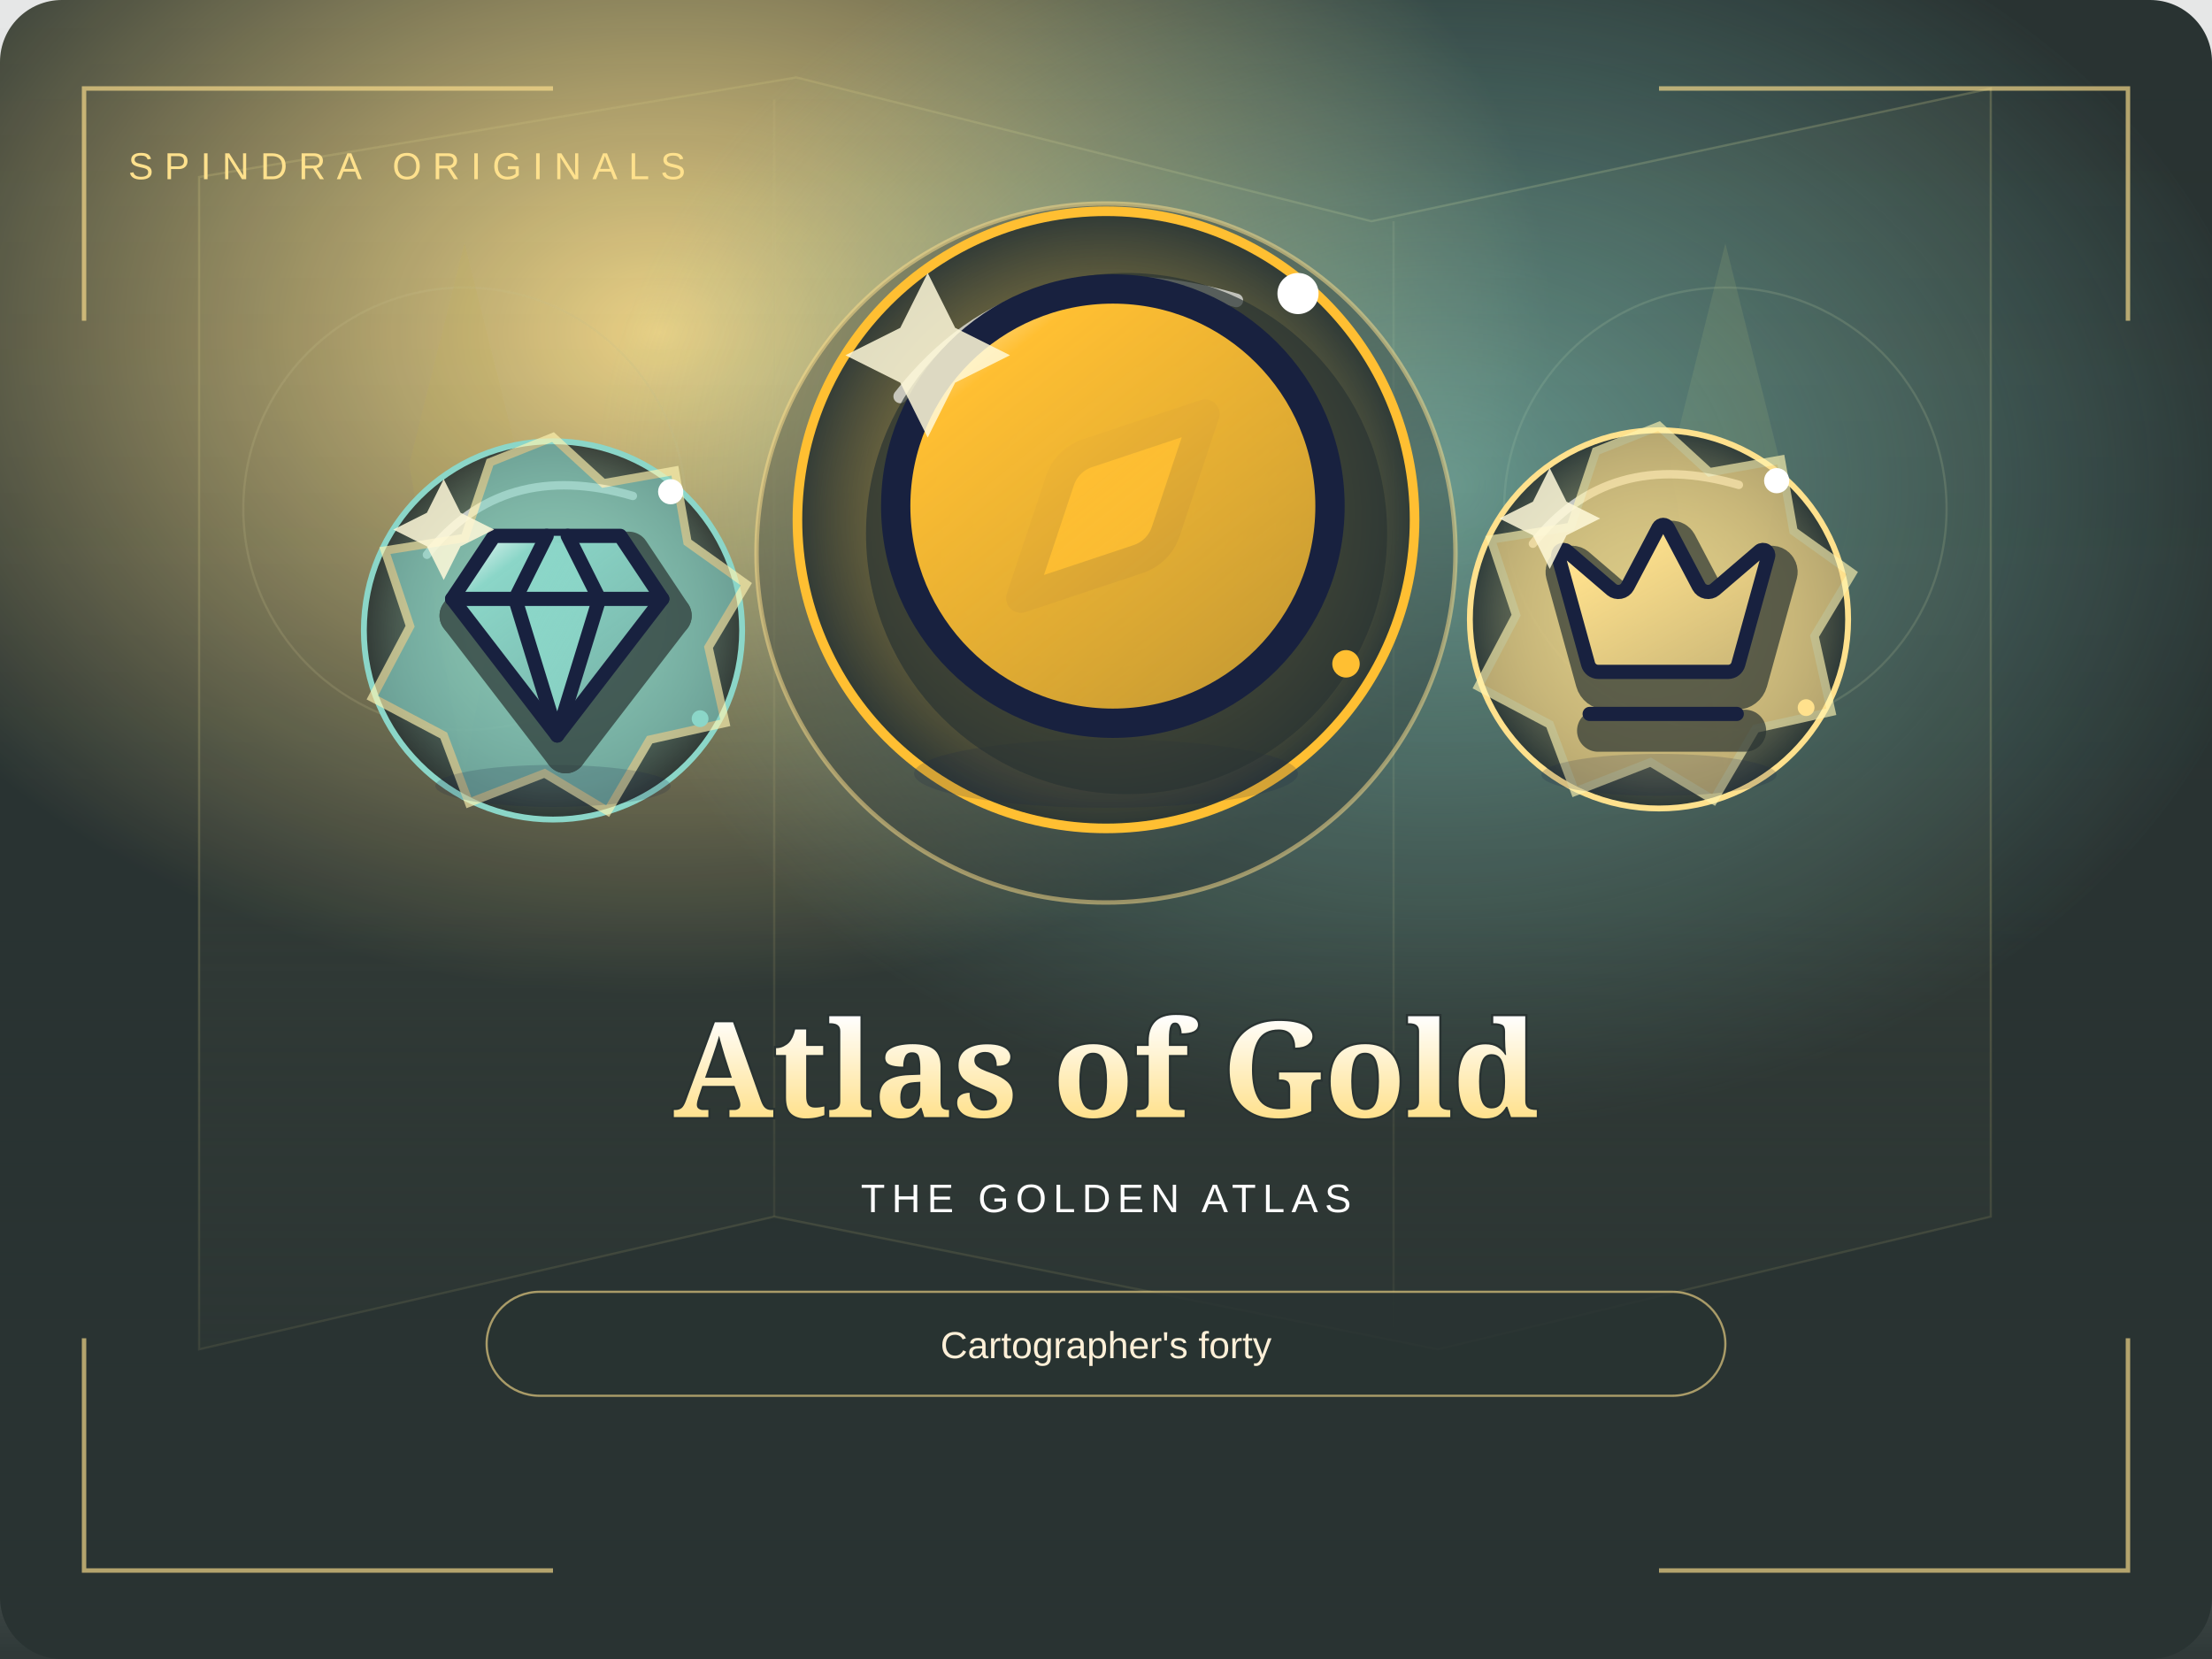
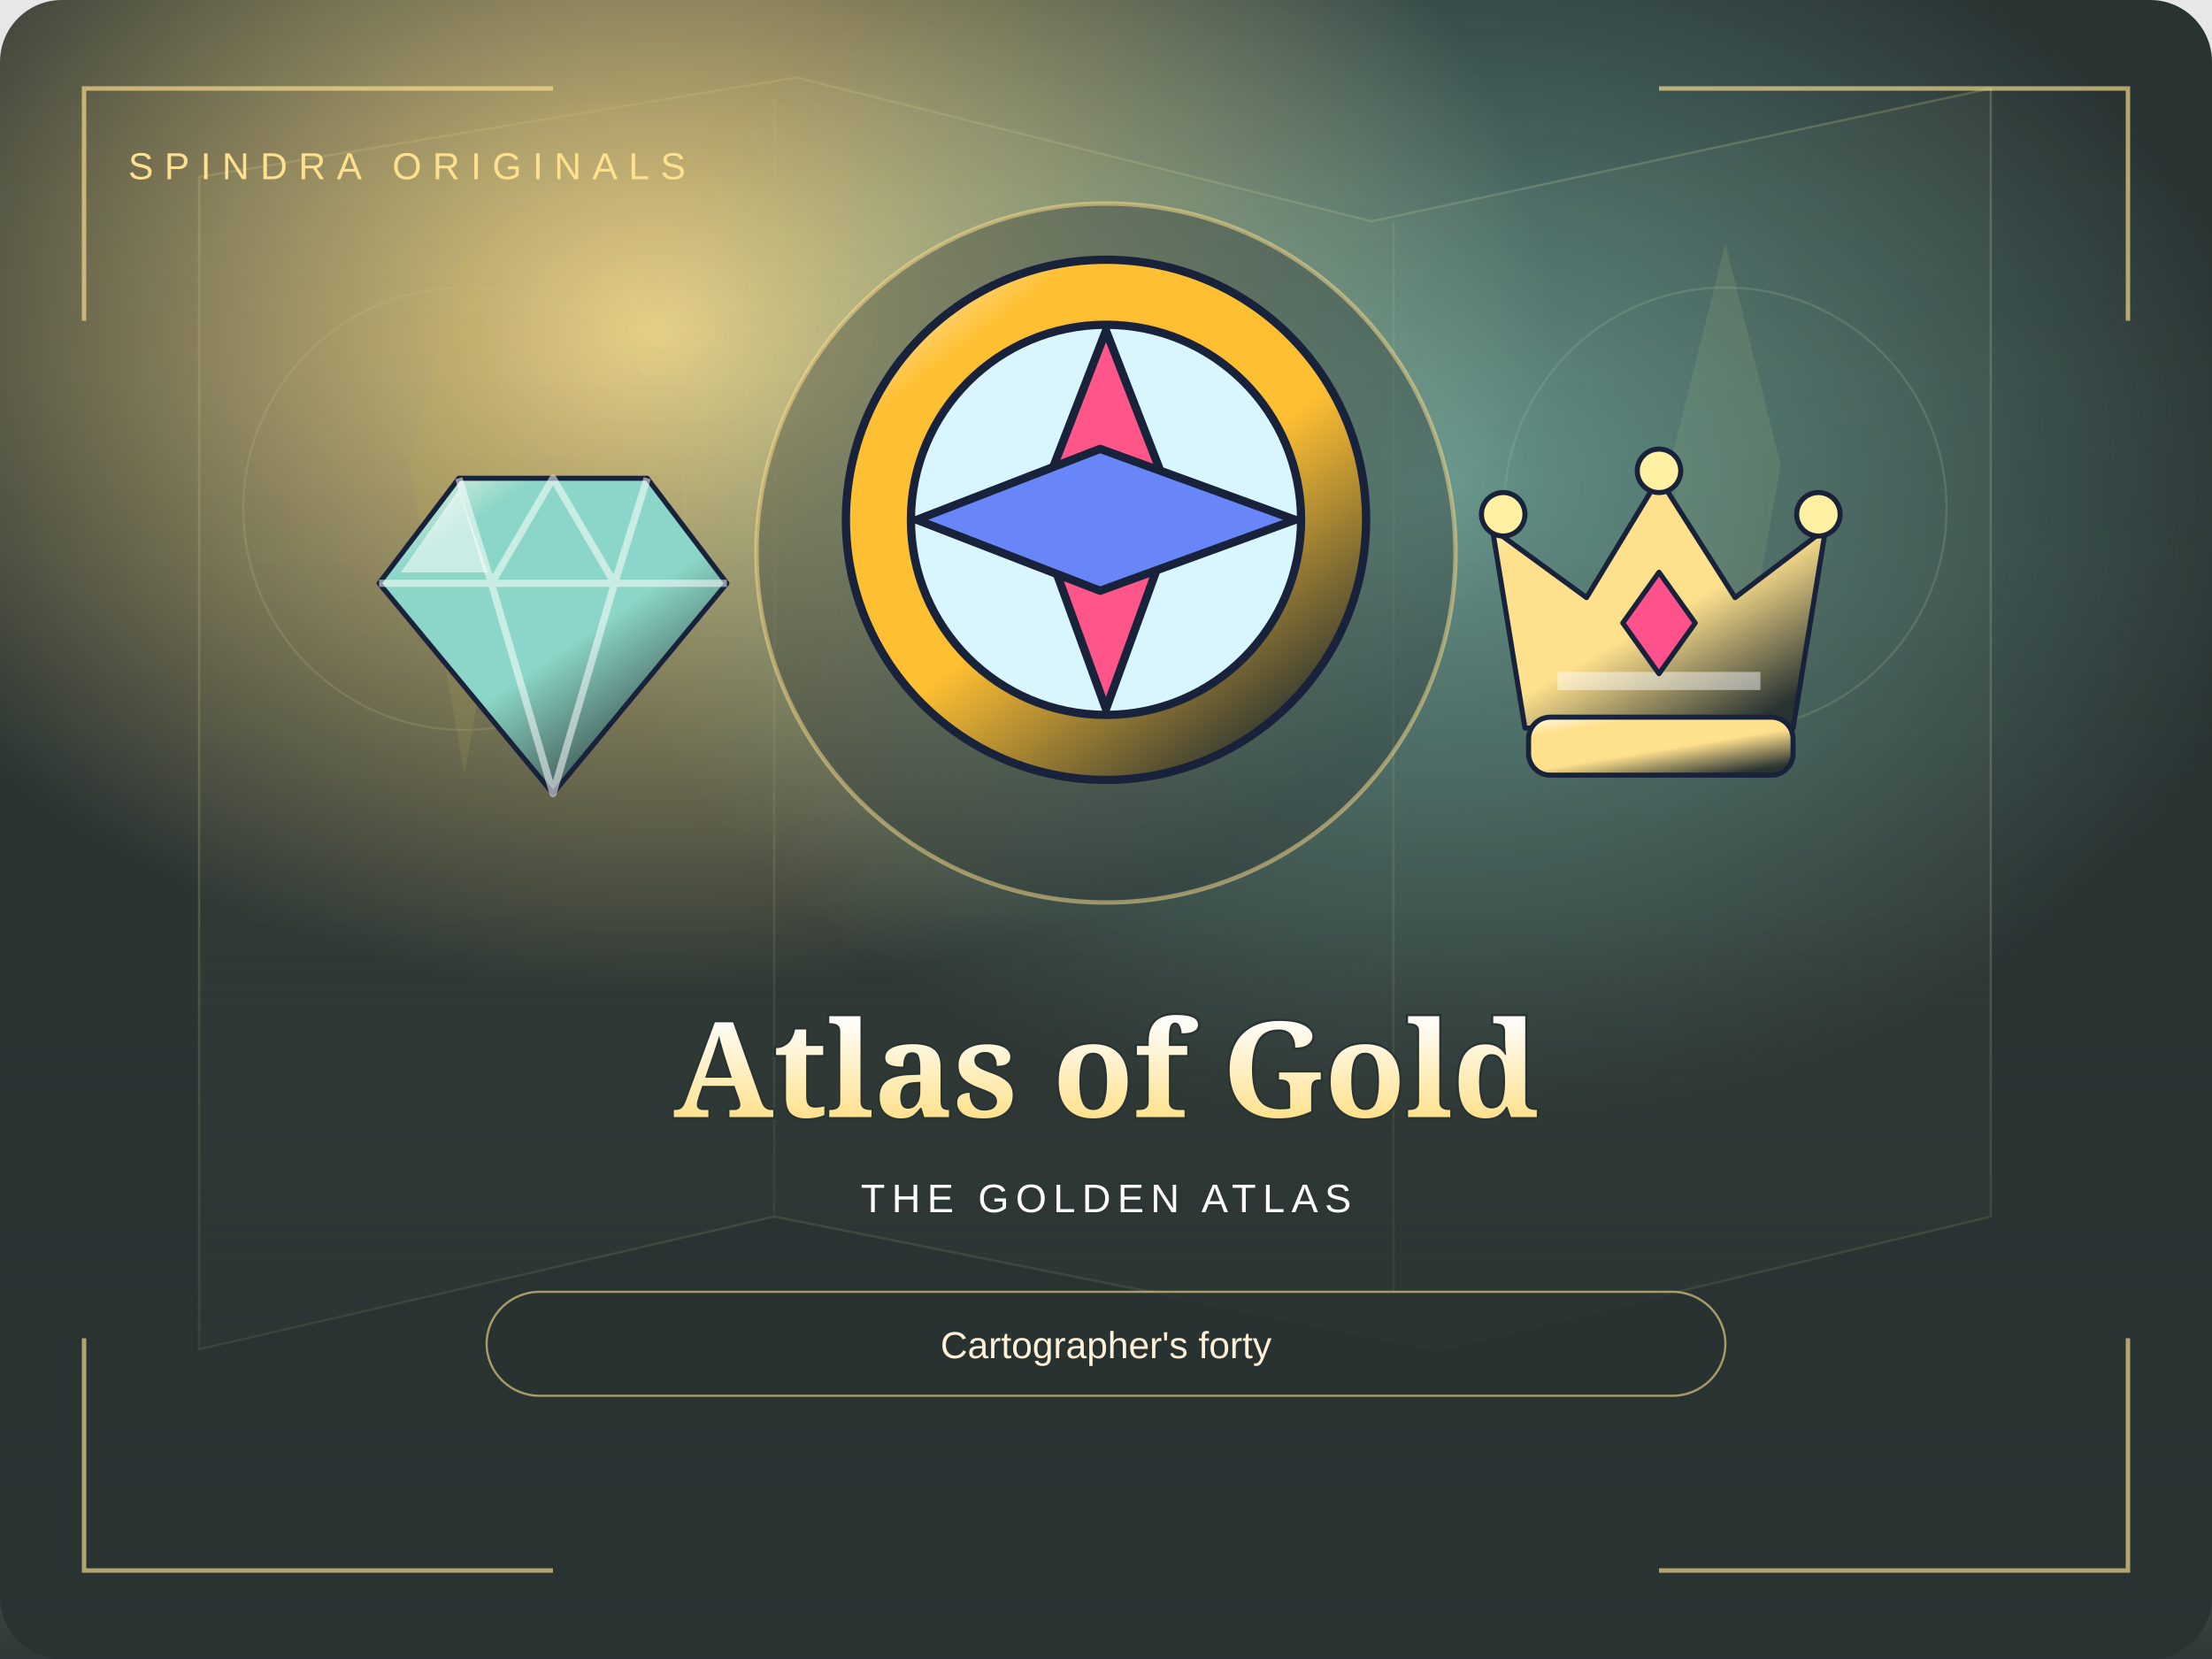
<svg xmlns="http://www.w3.org/2000/svg" width="1000" height="750" viewBox="0 0 1000 750">
  <defs>
    <radialGradient id="cover-bg" cx=".3" cy=".2" r="1">
      <stop stop-color="#ffe18d" />
      <stop offset=".4" stop-color="#293332" />
      <stop offset="1" stop-color="#293332" />
    </radialGradient>
    <radialGradient id="cover-halo">
      <stop stop-color="#8bd6c8" stop-opacity=".65" />
      <stop offset="1" stop-color="#8bd6c8" stop-opacity="0" />
    </radialGradient>
    <linearGradient id="cover-shade" x2="0" y2="1">
      <stop stop-color="#293332" stop-opacity=".05" />
      <stop offset=".55" stop-color="#293332" stop-opacity=".15" />
      <stop offset="1" stop-color="#293332" stop-opacity=".97" />
    </linearGradient>
    <linearGradient id="title-ink" x2="0" y2="1">
      <stop stop-color="#ffffff" />
      <stop offset="1" stop-color="#ffe18d" />
    </linearGradient>
  </defs>
  <rect width="1000" height="750" rx="28" fill="url(#cover-bg)" />
  <g opacity=".8">
    <svg x="0" y="0" width="1000" height="650" class="slot-scenery scenery-map" viewBox="0 0 1000 650" preserveAspectRatio="xMidYMid slice" aria-hidden="true">
      <path d="M90 80L360 35L620 100L900 40V550L650 610L350 550L90 610Z" fill="#cfc48a11" stroke="#d7ca8155" />
      <path d="M350 45V550M630 100V600" stroke="#d4c48033" />
      <g>
        <circle cx="210" cy="230" r="100" fill="none" stroke="#cfc88e44" />
        <path d="M210 110l25 100l-25 140l-25-140Z" fill="#cfb95c33" />
      </g>
      <g>
        <circle cx="780" cy="230" r="100" fill="none" stroke="#cfc88e44" />
        <path d="M780 110l25 100l-25 140l-25-140Z" fill="#cfb95c33" />
      </g>
    </svg>
  </g>
  <ellipse cx="650" cy="220" rx="380" ry="290" fill="url(#cover-halo)" />
  <rect width="1000" height="750" fill="url(#cover-shade)" />
  <path d="M38 145V40H250M750 40H962V145M38 605V710H250M750 710H962V605" fill="none" stroke="#ffe18d" stroke-width="2" opacity=".65" />
  <circle cx="500" cy="250" r="158" fill="#293332" fill-opacity=".35" stroke="#ffe18d" stroke-width="2" stroke-opacity=".5" />
-   <svg x="155" y="190" width="190" height="190" class="symbol-frame" viewBox="0 0 100 100" aria-hidden="true">
+   <svg x="155" y="190" width="190" height="190" class="symbol-frame" viewBox="-8 -8 116 116" aria-hidden="true">
    <defs>
-       <radialGradient id="atlas-of-gold-5-155-R0-medal">
-         <stop stop-color="#8bd6c8" stop-opacity=".35" />
-         <stop offset="1" stop-color="#293332" stop-opacity=".9" />
-       </radialGradient>
-       <linearGradient id="atlas-of-gold-5-155-R0" x1="0" y1="0" x2=".8" y2="1">
-         <stop stop-color="#ffffff" />
+       <linearGradient id="atlas-of-gold-5-155-R0" x1="0" y1="0" x2=".75" y2="1">
+         <stop stop-color="#fff9e8" />
        <stop offset=".22" stop-color="#8bd6c8" />
-         <stop offset="1" stop-color="#8bd6c8" stop-opacity=".7" />
+         <stop offset=".6" stop-color="#8bd6c8" />
+         <stop offset="1" stop-color="#293332" />
      </linearGradient>
    </defs>
-     <circle cx="50" cy="50" r="45" fill="url(#atlas-of-gold-5-155-R0-medal)" stroke="#8bd6c8" stroke-width="1.4" />
-     <path d="M20 32Q38 9 69 18" fill="none" stroke="#ffffff" stroke-opacity=".65" stroke-width="2" stroke-linecap="round" />
-     <path d="M50 4L62 15L79 12L82 29L96 39L87 54L91 72L73 76L63 93L48 84L30 91L24 75L7 66L16 49L10 31L29 28L35 10Z" fill="#8bd6c8" stroke="#fff4b1" stroke-width="2" opacity=".65" />
-     <ellipse cx="50" cy="87" rx="28" ry="5" fill="#172243" opacity=".18" />
-     <svg width="60" height="60" viewBox="0 0 24 24" fill="#293332" stroke="#293332" stroke-width="4" stroke-linecap="round" stroke-linejoin="round" class="lucide lucide-gem" x="23" y="24" opacity=".7">
-       <path d="M6 3h12l4 6-10 13L2 9Z" />
-       <path d="M11 3 8 9l4 13 4-13-3-6" />
-       <path d="M2 9h20" />
-     </svg>
-     <svg width="60" height="60" viewBox="0 0 24 24" fill="url(#atlas-of-gold-5-155-R0)" stroke="#18213f" stroke-width="1.35" stroke-linecap="round" stroke-linejoin="round" class="lucide lucide-gem" x="21" y="20">
-       <path d="M6 3h12l4 6-10 13L2 9Z" />
-       <path d="M11 3 8 9l4 13 4-13-3-6" />
-       <path d="M2 9h20" />
-     </svg>
-     <path d="M20 22L24 14L28 22L36 26L28 30L24 38L20 30L12 26Z" fill="#fff9d9" opacity=".85" />
-     <circle cx="78" cy="17" r="3" fill="#fff" />
-     <circle cx="85" cy="71" r="2" fill="#8bd6c8" />
+     <g class="slot-object object-gem" fill="url(#atlas-of-gold-5-155-R0)" stroke="#18223b" stroke-width="1.4" stroke-linejoin="round">
+       <path d="M24 8h52l22 29-48 58L2 37Z" />
+       <path d="M24 8l9 29L50 95 67 37 76 8M2 37h96M33 37L50 8l17 29" fill="none" stroke="#fff8" stroke-width="2" />
+       <path d="M24 11L8 34h24Z" fill="#fff8" stroke="none" />
+     </g>
  </svg>
-   <svg x="655" y="185" width="190" height="190" class="symbol-frame" viewBox="0 0 100 100" aria-hidden="true">
+   <svg x="655" y="185" width="190" height="190" class="symbol-frame" viewBox="-8 -8 116 116" aria-hidden="true">
    <defs>
-       <radialGradient id="atlas-of-gold-6-655-R0-medal">
-         <stop stop-color="#ffe18d" stop-opacity=".35" />
-         <stop offset="1" stop-color="#293332" stop-opacity=".9" />
-       </radialGradient>
-       <linearGradient id="atlas-of-gold-6-655-R0" x1="0" y1="0" x2=".8" y2="1">
-         <stop stop-color="#ffffff" />
+       <linearGradient id="atlas-of-gold-6-655-R0" x1="0" y1="0" x2=".75" y2="1">
+         <stop stop-color="#fff9e8" />
        <stop offset=".22" stop-color="#ffe18d" />
-         <stop offset="1" stop-color="#ffe18d" stop-opacity=".7" />
+         <stop offset=".6" stop-color="#ffe18d" />
+         <stop offset="1" stop-color="#293332" />
      </linearGradient>
    </defs>
-     <circle cx="50" cy="50" r="45" fill="url(#atlas-of-gold-6-655-R0-medal)" stroke="#ffe18d" stroke-width="1.4" />
-     <path d="M20 32Q38 9 69 18" fill="none" stroke="#ffffff" stroke-opacity=".65" stroke-width="2" stroke-linecap="round" />
-     <path d="M50 4L62 15L79 12L82 29L96 39L87 54L91 72L73 76L63 93L48 84L30 91L24 75L7 66L16 49L10 31L29 28L35 10Z" fill="#ffe18d" stroke="#fff4b1" stroke-width="2" opacity=".65" />
-     <ellipse cx="50" cy="87" rx="28" ry="5" fill="#172243" opacity=".18" />
-     <svg width="60" height="60" viewBox="0 0 24 24" fill="#293332" stroke="#293332" stroke-width="4" stroke-linecap="round" stroke-linejoin="round" class="lucide lucide-crown" x="23" y="24" opacity=".7">
-       <path d="M11.562 3.266a.5.5 0 0 1 .876 0L15.39 8.87a1 1 0 0 0 1.516.294L21.183 5.5a.5.5 0 0 1 .798.519l-2.834 10.246a1 1 0 0 1-.956.734H5.81a1 1 0 0 1-.957-.734L2.02 6.02a.5.5 0 0 1 .798-.519l4.276 3.664a1 1 0 0 0 1.516-.294z" />
-       <path d="M5 21h14" />
-     </svg>
-     <svg width="60" height="60" viewBox="0 0 24 24" fill="url(#atlas-of-gold-6-655-R0)" stroke="#18213f" stroke-width="1.35" stroke-linecap="round" stroke-linejoin="round" class="lucide lucide-crown" x="21" y="20">
-       <path d="M11.562 3.266a.5.5 0 0 1 .876 0L15.39 8.87a1 1 0 0 0 1.516.294L21.183 5.5a.5.5 0 0 1 .798.519l-2.834 10.246a1 1 0 0 1-.956.734H5.81a1 1 0 0 1-.957-.734L2.02 6.02a.5.5 0 0 1 .798-.519l4.276 3.664a1 1 0 0 0 1.516-.294z" />
-       <path d="M5 21h14" />
-     </svg>
-     <path d="M20 22L24 14L28 22L36 26L28 30L24 38L20 30L12 26Z" fill="#fff9d9" opacity=".85" />
-     <circle cx="78" cy="17" r="3" fill="#fff" />
-     <circle cx="85" cy="71" r="2" fill="#ffe18d" />
+     <g class="slot-object object-crown" fill="url(#atlas-of-gold-6-655-R0)" stroke="#18223b" stroke-width="1.4" stroke-linejoin="round">
+       <path d="M13 80L4 25l26 19L50 11l21 33 25-19-9 55Z" />
+       <rect x="14" y="77" width="73" height="16" rx="6" />
+       <path d="M22 67h56" stroke="#fff7" stroke-width="5" />
+       <path d="M50 37l10 14-10 14-10-14Z" fill="#ff528c" />
+       <circle cx="7" cy="21" r="6" fill="#fff0a2" />
+       <circle cx="50" cy="9" r="6" fill="#fff0a2" />
+       <circle cx="94" cy="21" r="6" fill="#fff0a2" />
+     </g>
  </svg>
-   <svg x="345" y="80" width="310" height="310" class="symbol-frame" viewBox="0 0 100 100" aria-hidden="true">
+   <svg x="345" y="80" width="310" height="310" class="symbol-frame" viewBox="-8 -8 116 116" aria-hidden="true">
    <defs>
-       <radialGradient id="atlas-of-gold-0-345-R0-medal">
-         <stop stop-color="#ffbf32" stop-opacity=".35" />
-         <stop offset="1" stop-color="#293332" stop-opacity=".9" />
-       </radialGradient>
-       <linearGradient id="atlas-of-gold-0-345-R0" x1="0" y1="0" x2=".8" y2="1">
-         <stop stop-color="#ffffff" />
+       <linearGradient id="atlas-of-gold-0-345-R0" x1="0" y1="0" x2=".75" y2="1">
+         <stop stop-color="#fff9e8" />
        <stop offset=".22" stop-color="#ffbf32" />
-         <stop offset="1" stop-color="#ffbf32" stop-opacity=".7" />
+         <stop offset=".6" stop-color="#ffbf32" />
+         <stop offset="1" stop-color="#293332" />
      </linearGradient>
    </defs>
-     <circle cx="50" cy="50" r="45" fill="url(#atlas-of-gold-0-345-R0-medal)" stroke="#ffbf32" stroke-width="1.4" />
-     <path d="M20 32Q38 9 69 18" fill="none" stroke="#ffffff" stroke-opacity=".65" stroke-width="2" stroke-linecap="round" />
-     <ellipse cx="50" cy="87" rx="28" ry="5" fill="#172243" opacity=".18" />
-     <svg width="76" height="76" viewBox="0 0 24 24" fill="#293332" stroke="#293332" stroke-width="4" stroke-linecap="round" stroke-linejoin="round" class="lucide lucide-compass" x="15" y="14" opacity=".7">
-       <path d="m16.24 7.76-1.804 5.411a2 2 0 0 1-1.265 1.265L7.76 16.24l1.804-5.411a2 2 0 0 1 1.265-1.265z" />
-       <circle cx="12" cy="12" r="10" />
-     </svg>
-     <svg width="76" height="76" viewBox="0 0 24 24" fill="url(#atlas-of-gold-0-345-R0)" stroke="#18213f" stroke-width="1.35" stroke-linecap="round" stroke-linejoin="round" class="lucide lucide-compass" x="13" y="10">
-       <path d="m16.24 7.76-1.804 5.411a2 2 0 0 1-1.265 1.265L7.76 16.24l1.804-5.411a2 2 0 0 1 1.265-1.265z" />
-       <circle cx="12" cy="12" r="10" />
-     </svg>
-     <path d="M20 22L24 14L28 22L36 26L28 30L24 38L20 30L12 26Z" fill="#fff9d9" opacity=".85" />
-     <circle cx="78" cy="17" r="3" fill="#fff" />
-     <circle cx="85" cy="71" r="2" fill="#ffbf32" />
+     <g class="slot-object object-compass" fill="url(#atlas-of-gold-0-345-R0)" stroke="#18223b" stroke-width="1.4" stroke-linejoin="round">
+       <circle cx="50" cy="50" r="44" />
+       <circle cx="50" cy="50" r="33" fill="#d9f6ff" />
+       <path d="M50 18l12 31-12 33-12-33Z" fill="#ff5689" />
+       <path d="M18 50l31-12 33 12-33 12Z" fill="#6986f8" />
+     </g>
  </svg>
  <text x="58" y="81" fill="#ffe18d" font-size="17" font-family="Arial,sans-serif" letter-spacing="5">SPINDRA ORIGINALS</text>
  <text x="500" y="505" text-anchor="middle" fill="url(#title-ink)" stroke="#293332" stroke-width="2" paint-order="stroke" font-size="60" font-family="Georgia,serif" font-weight="900">Atlas of Gold</text>
  <text x="500" y="548" text-anchor="middle" fill="#fff" font-size="18" font-family="Arial,sans-serif" letter-spacing="3">THE GOLDEN ATLAS</text>
  <rect x="220" y="584" width="560" height="47" rx="24" fill="#293332" fill-opacity=".85" stroke="#ffe18d" stroke-opacity=".6" />
  <text x="500" y="614" text-anchor="middle" fill="#fff0d8" font-size="17" font-family="Arial,sans-serif">Cartographer's forty</text>
</svg>
